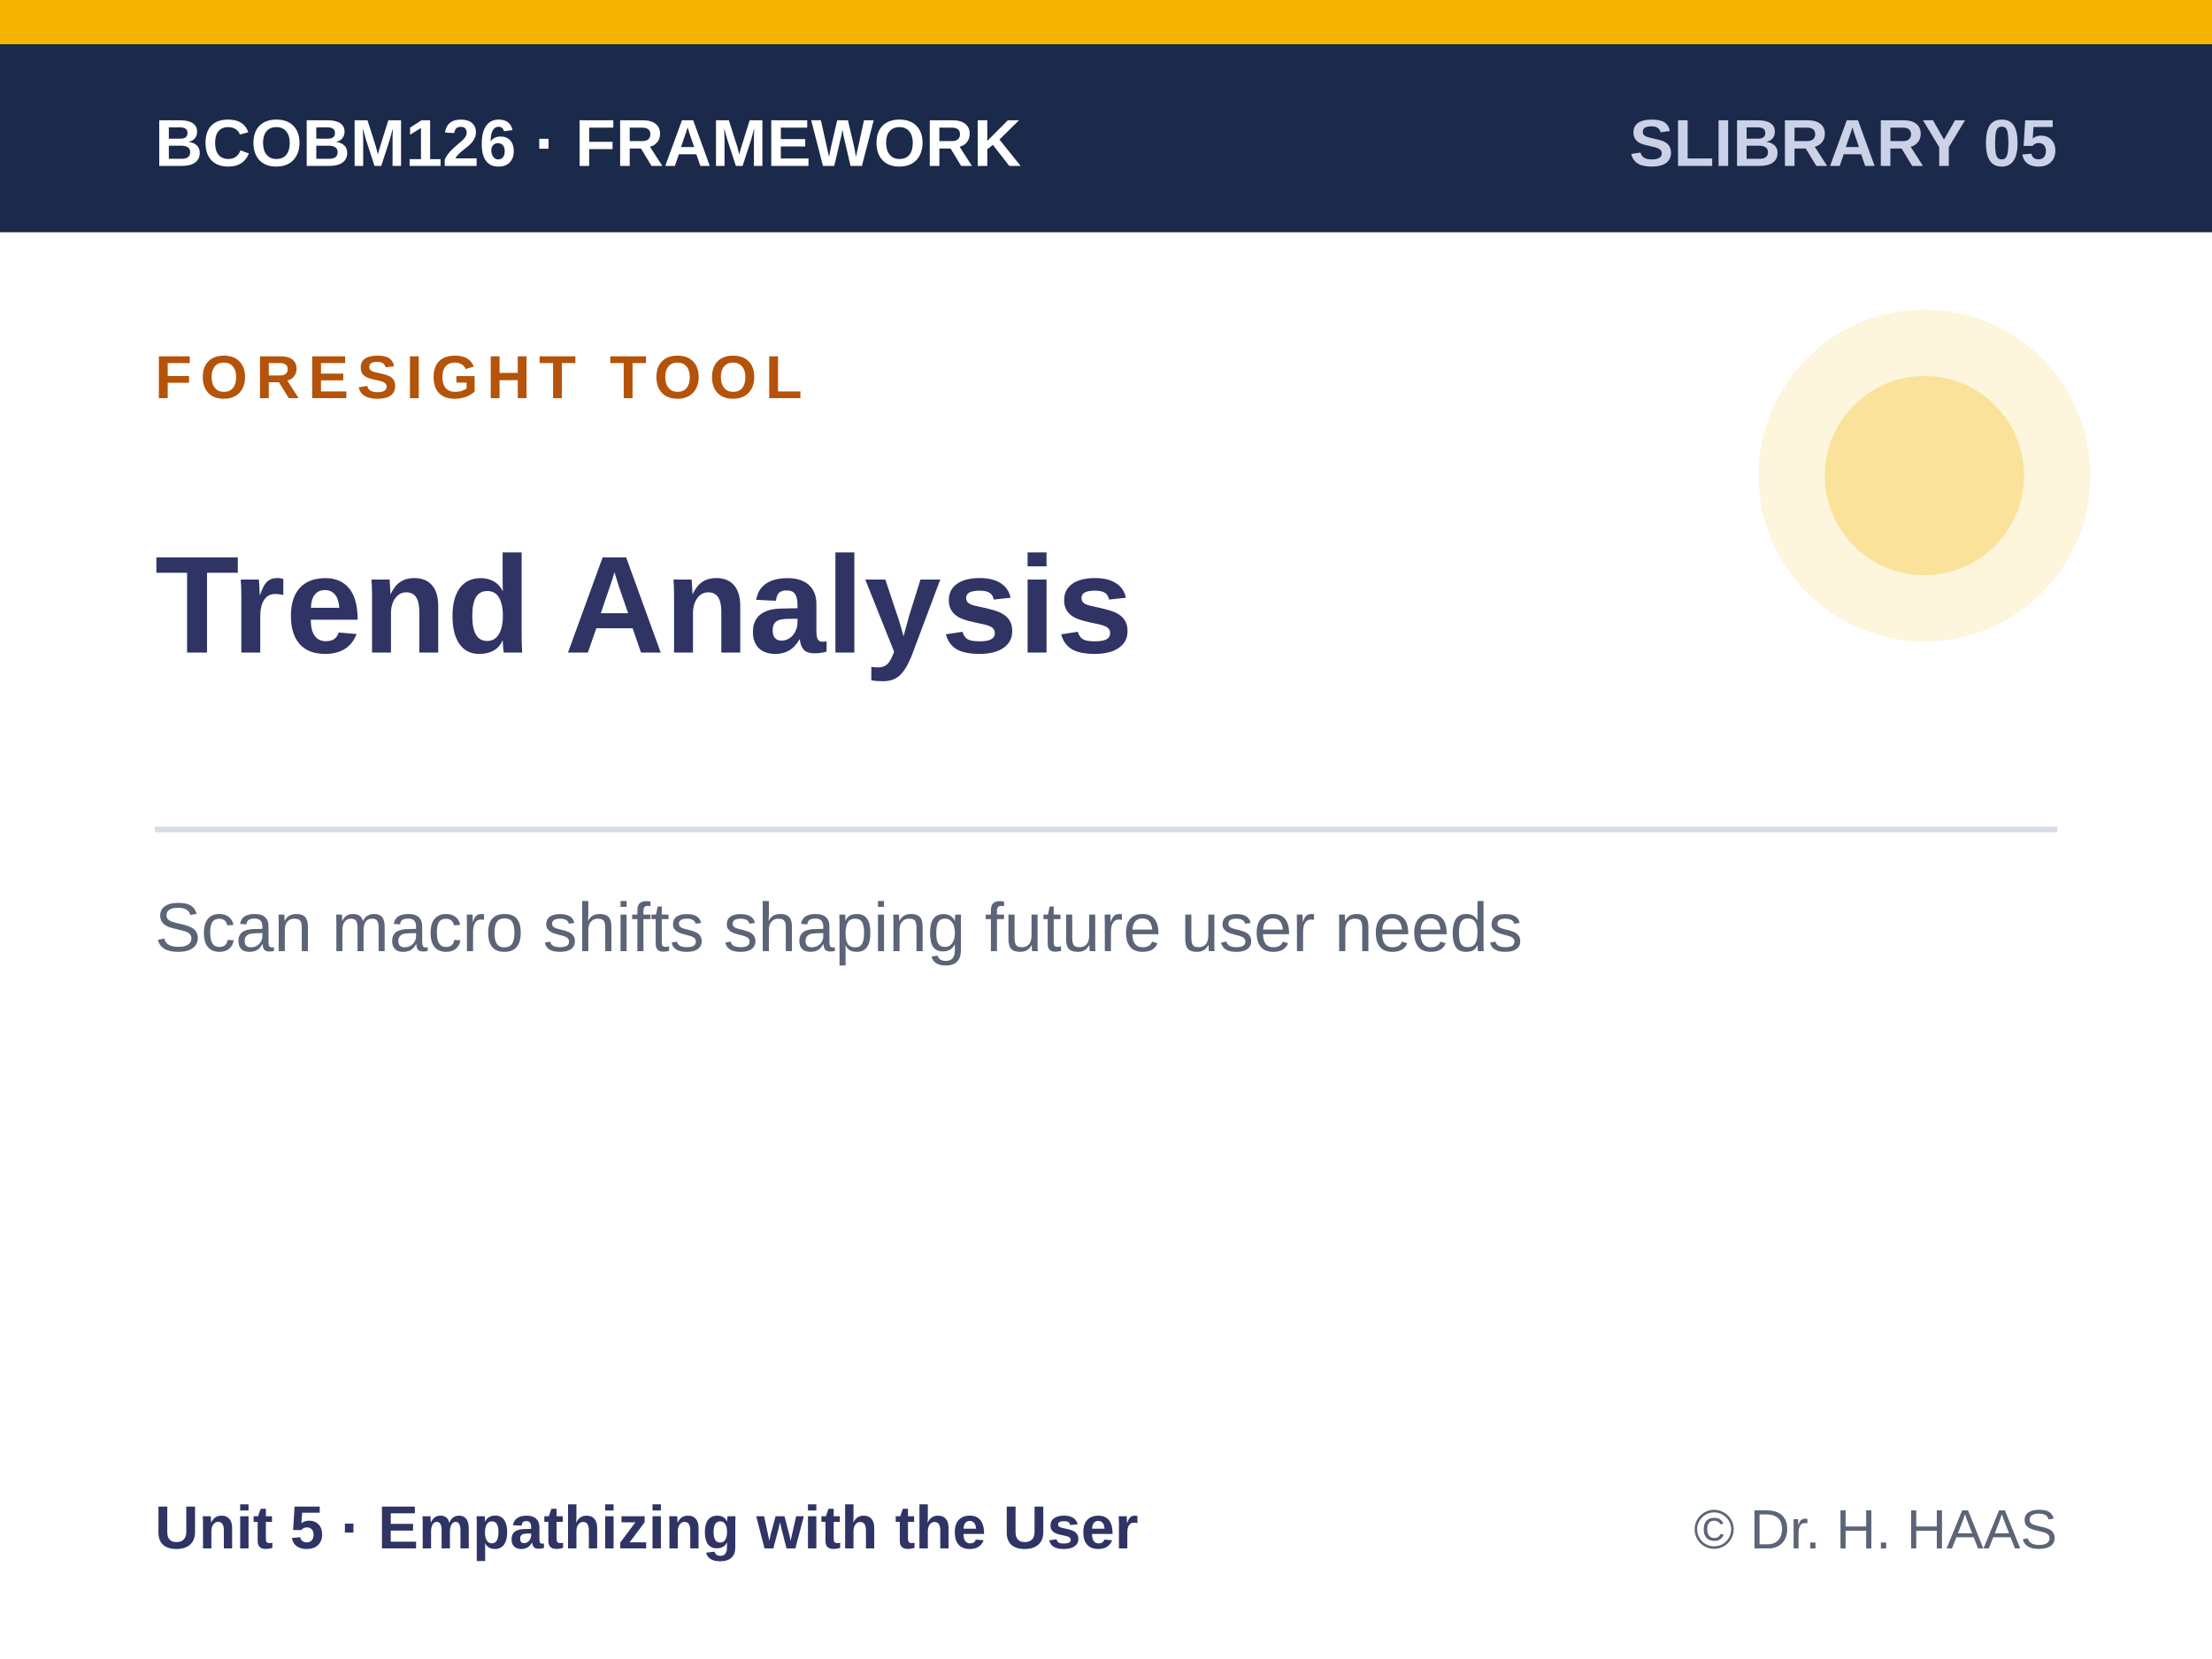
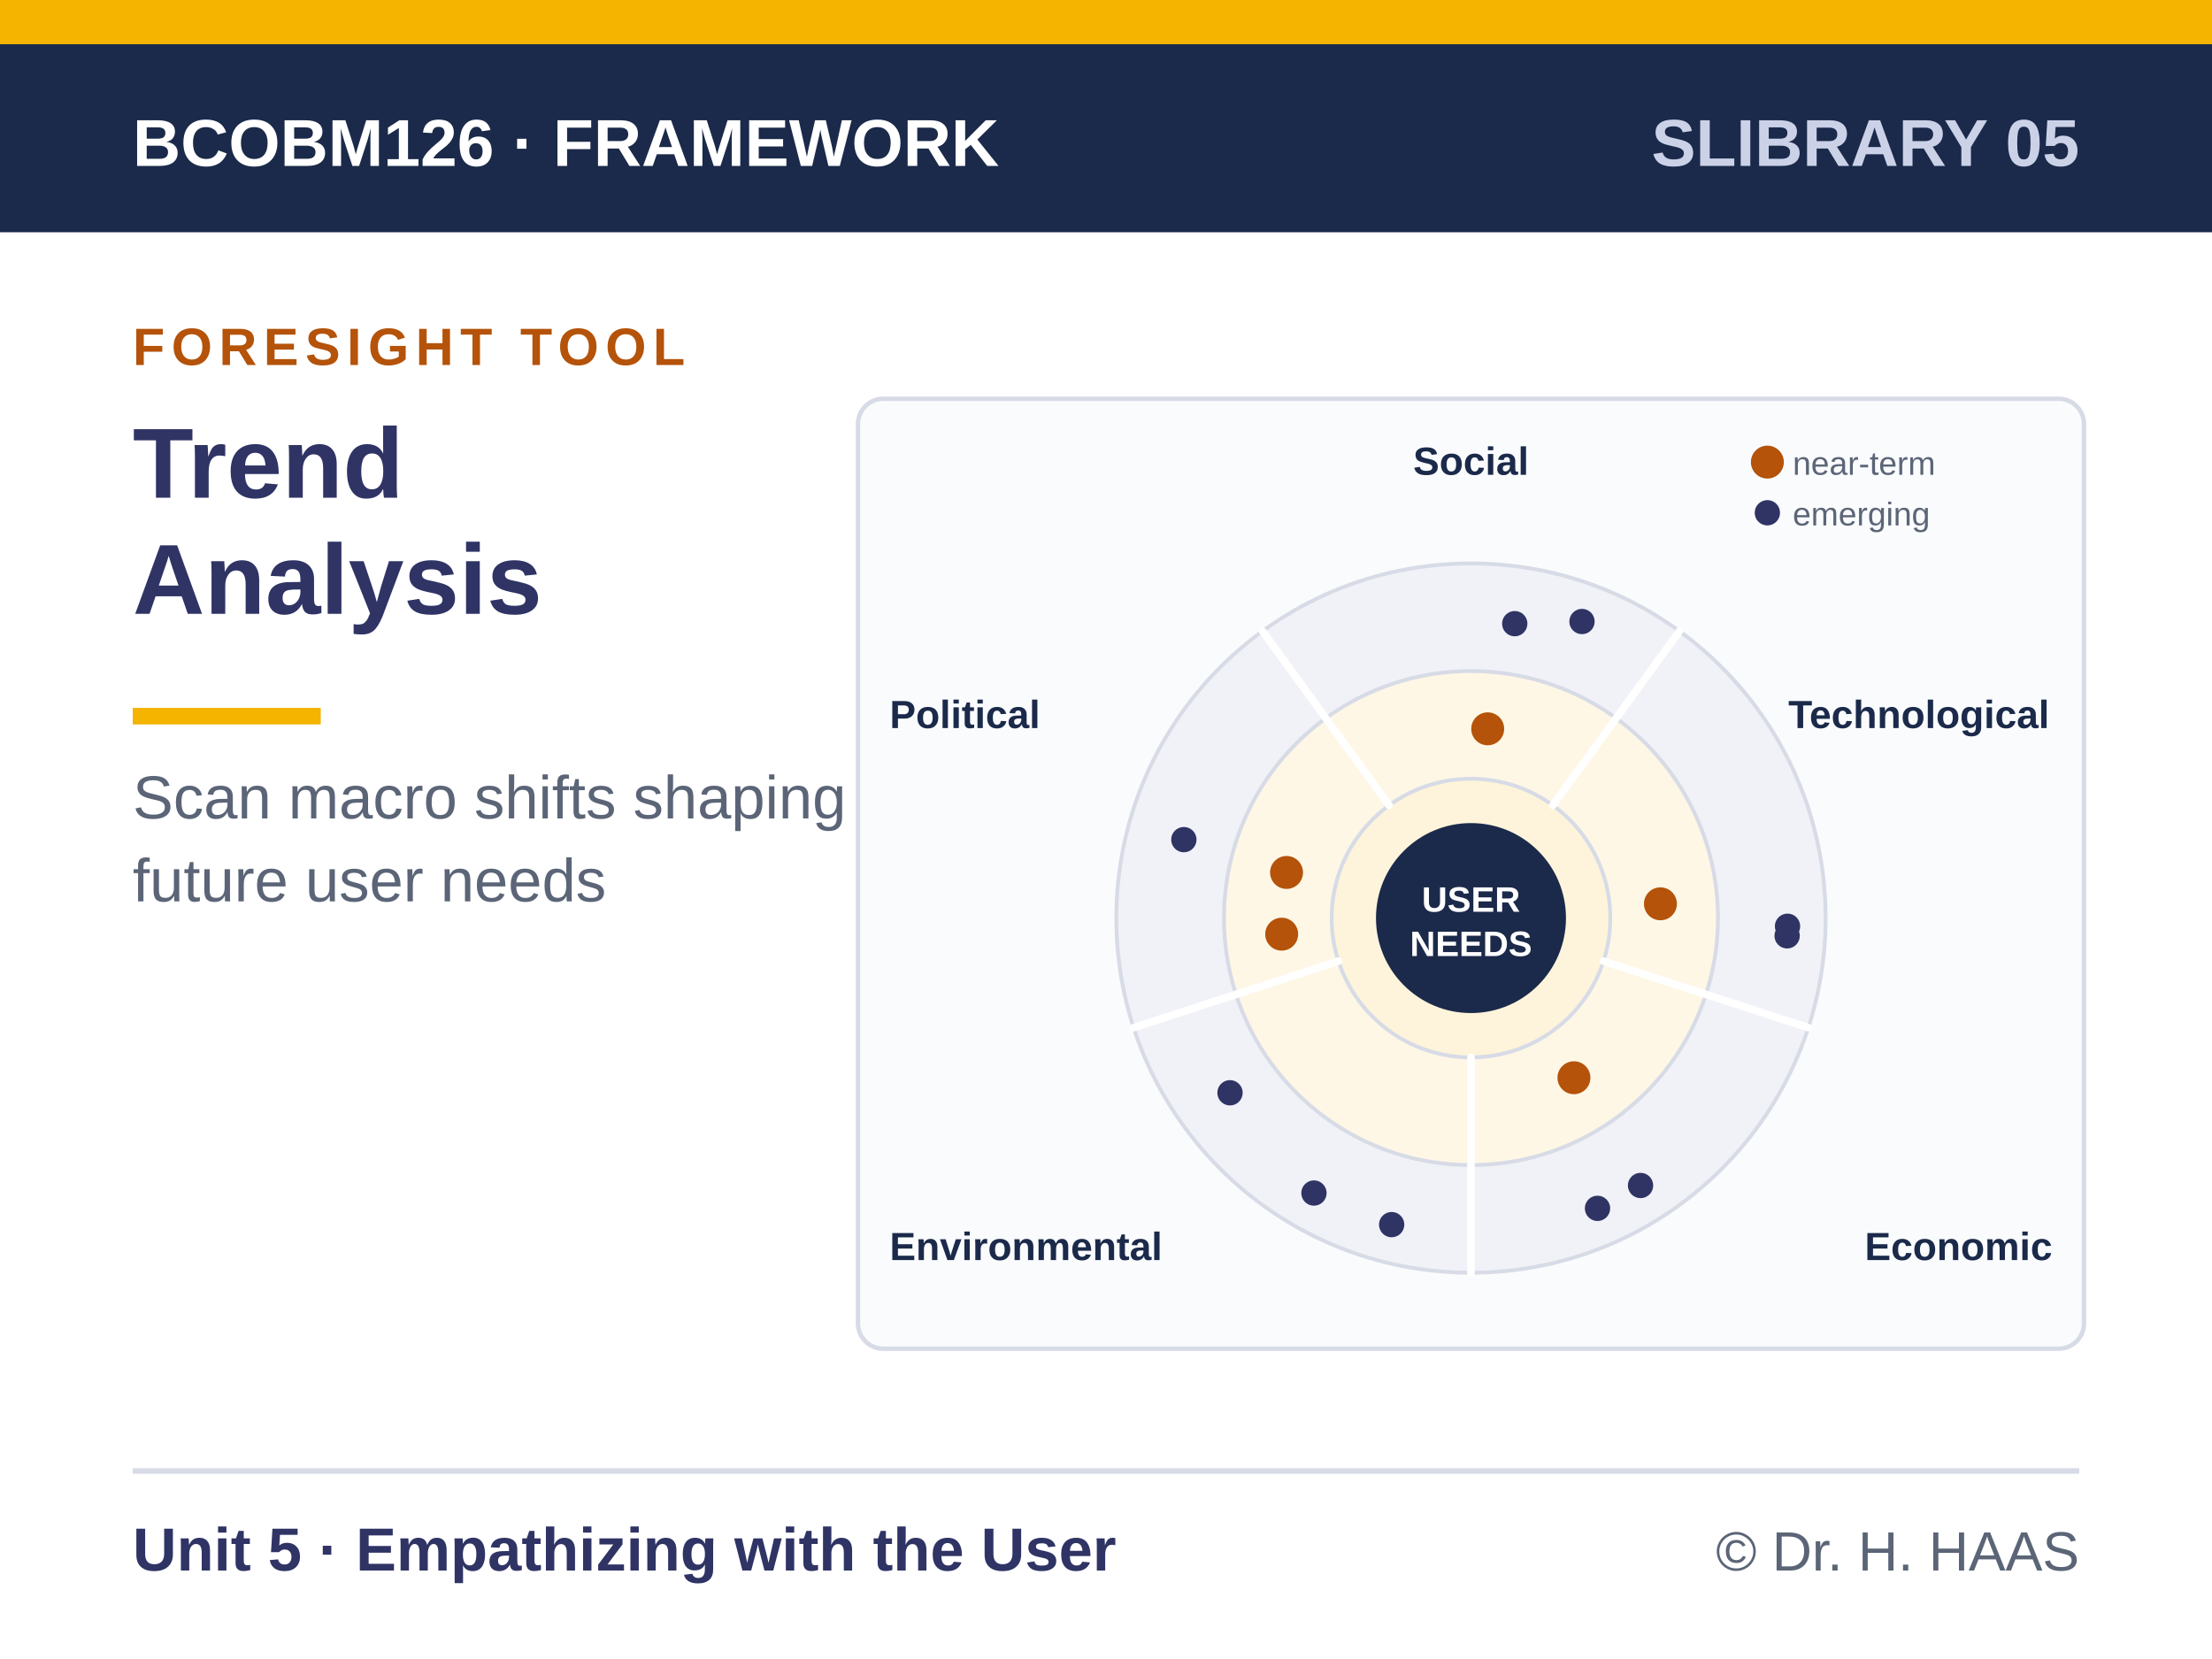
<svg xmlns="http://www.w3.org/2000/svg" viewBox="0 0 400 300" width="400" height="300" role="img" aria-label="Trend Analysis framework thumbnail">
  <rect width="400" height="300" fill="#ffffff" />
  <rect width="400" height="8" fill="#f4b400" />
  <rect x="0" y="8" width="400" height="34" fill="#1B2A4A" />
-   <text x="28" y="30" font-family="Arial, Helvetica, sans-serif" font-size="12" font-weight="700" fill="#ffffff">BCOBM126 · FRAMEWORK</text>
-   <text x="372" y="30" text-anchor="end" font-family="Arial, Helvetica, sans-serif" font-size="12" font-weight="700" fill="#cbd2e8">SLIBRARY 05</text>
-   <circle cx="348" cy="86" r="30" fill="#f4b400" opacity="0.14" />
-   <circle cx="348" cy="86" r="18" fill="#f4b400" opacity="0.30" />
-   <text x="28" y="72" font-family="Arial, Helvetica, sans-serif" font-size="11" font-weight="700" letter-spacing="1.5" fill="#B45309">FORESIGHT TOOL</text>
-   <text x="28" y="118" font-family="Arial, Helvetica, sans-serif" font-size="25" font-weight="700" fill="#2F3465">
-     <tspan x="28" dy="0">Trend Analysis</tspan>
-   </text>
-   <line x1="28" y1="150" x2="372" y2="150" stroke="#d7dbe6" stroke-width="1" />
-   <text x="28" y="172" font-family="Arial, Helvetica, sans-serif" font-size="12.5" fill="#5b6577">Scan macro shifts shaping future user needs</text>
-   <text x="28" y="280" font-family="Arial, Helvetica, sans-serif" font-size="11" font-weight="700" fill="#2F3465">Unit 5 · Empathizing with the User</text>
-   <text x="372" y="280" text-anchor="end" font-family="Arial, Helvetica, sans-serif" font-size="10" fill="#5b6577">© Dr. H. HAAS</text>
+   <text x="24" y="30" font-family="Arial, Helvetica, sans-serif" font-size="12" font-weight="700" fill="#ffffff">BCOBM126 · FRAMEWORK</text>
+   <text x="376" y="30" text-anchor="end" font-family="Arial, Helvetica, sans-serif" font-size="12" font-weight="700" fill="#cbd2e8">SLIBRARY 05</text>
+   <text x="24" y="66" font-family="Arial, Helvetica, sans-serif" font-size="9.5" font-weight="700" letter-spacing="1.2" fill="#B45309">FORESIGHT TOOL</text>
+   <text x="24" y="90" font-family="Arial, Helvetica, sans-serif" font-size="18" font-weight="700" fill="#2F3465">Trend</text>
+   <text x="24" y="111" font-family="Arial, Helvetica, sans-serif" font-size="18" font-weight="700" fill="#2F3465">Analysis</text>
+   <rect x="24" y="128" width="34" height="3" fill="#f4b400" />
+   <text x="24" y="148" font-family="Arial, Helvetica, sans-serif" font-size="11" fill="#5b6577">Scan macro shifts shaping</text>
+   <text x="24" y="163" font-family="Arial, Helvetica, sans-serif" font-size="11" fill="#5b6577">future user needs</text>
+   <svg x="154.0" y="58.0" width="224.0" height="200.0" preserveAspectRatio="xMidYMid meet" version="1.1" viewBox="0 0 195.6 152">
+     <path transform="matrix(1,0,0,-1,1,151)" d="M4 0H189.6C191.811 0 193.6 1.789 193.6 4V146C193.6 148.211 191.811 150 189.6 150H4C1.789 150 0 148.211 0 146V4C0 1.789 1.789 0 4 0Z" fill="#fafbfd" fill-rule="evenodd" />
+     <path transform="matrix(1,0,0,-1,1,151)" stroke-width=".7" stroke-linecap="butt" stroke-miterlimit="10" stroke-linejoin="miter" fill="none" stroke="#d7dbe6" d="M4 0H189.6C191.811 0 193.6 1.789 193.6 4V146C193.6 148.211 191.811 150 189.6 150H4C1.789 150 0 148.211 0 146V4C0 1.789 1.789 0 4 0Z" />
+     <path transform="matrix(1,0,0,-1,1,151)" d="M152.8 68C152.8 98.928 127.728 124 96.8 124 65.872 124 40.8 98.928 40.8 68 40.8 37.072 65.872 12 96.8 12 127.728 12 152.8 37.072 152.8 68" fill="#f1f2f7" fill-rule="evenodd" />
+     <path transform="matrix(1,0,0,-1,1,151)" stroke-width=".6" stroke-linecap="butt" stroke-miterlimit="10" stroke-linejoin="miter" fill="none" stroke="#d7dbe6" d="M152.8 68C152.8 98.928 127.728 124 96.8 124 65.872 124 40.8 98.928 40.8 68 40.8 37.072 65.872 12 96.8 12 127.728 12 152.8 37.072 152.8 68" />
+     <path transform="matrix(1,0,0,-1,1,151)" d="M135.8 68C135.8 89.539 118.339 107 96.8 107 75.261 107 57.8 89.539 57.8 68 57.8 46.461 75.261 29 96.8 29 118.339 29 135.8 46.461 135.8 68" fill="#fef7e6" fill-rule="evenodd" />
+     <path transform="matrix(1,0,0,-1,1,151)" stroke-width=".6" stroke-linecap="butt" stroke-miterlimit="10" stroke-linejoin="miter" fill="none" stroke="#d7dbe6" d="M135.8 68C135.8 89.539 118.339 107 96.8 107 75.261 107 57.8 89.539 57.8 68 57.8 46.461 75.261 29 96.8 29 118.339 29 135.8 46.461 135.8 68" />
+     <path transform="matrix(1,0,0,-1,1,151)" d="M118.8 68C118.8 80.15 108.95 90 96.8 90 84.65 90 74.8 80.15 74.8 68 74.8 55.85 84.65 46 96.8 46 108.95 46 118.8 55.85 118.8 68" fill="#fdf4db" fill-rule="evenodd" />
+     <path transform="matrix(1,0,0,-1,1,151)" stroke-width=".6" stroke-linecap="butt" stroke-miterlimit="10" stroke-linejoin="miter" fill="none" stroke="#d7dbe6" d="M118.8 68C118.8 80.15 108.95 90 96.8 90 84.65 90 74.8 80.15 74.8 68 74.8 55.85 84.65 46 96.8 46 108.95 46 118.8 55.85 118.8 68" />
+     <path transform="matrix(1,0,0,-1,1,151)" stroke-width="1.2" stroke-linecap="round" stroke-miterlimit="10" stroke-linejoin="miter" fill="none" stroke="#ffffff" d="M83.869 85.798 63.884 113.305" />
+     <text fill="#1b2a4a" xml:space="preserve" transform="matrix(1 0 -0 1 1 151)" font-size="6.2" font-family="Arial, Helvetica, sans-serif" font-weight="bold">
+       <tspan y="-138" x="87.667 91.803 95.591 99.038 100.762 104.209">Social</tspan>
+     </text>
+     <path transform="matrix(1,0,0,-1,1,151)" stroke-width="1.2" stroke-linecap="round" stroke-miterlimit="10" stroke-linejoin="miter" fill="none" stroke="#ffffff" d="M109.731 85.798 129.716 113.305" />
+     <text fill="#1b2a4a" xml:space="preserve" transform="matrix(1 0 -0 1 1 151)" font-size="6.2" font-family="Arial, Helvetica, sans-serif" font-weight="bold">
+       <tspan y="-98" x="146.911 150.699 154.147 157.594 161.382 165.17 168.958 170.682 174.47 178.258 179.982 183.429 186.876">Technological</tspan>
+     </text>
+     <path transform="matrix(1,0,0,-1,1,151)" stroke-width="1.2" stroke-linecap="round" stroke-miterlimit="10" stroke-linejoin="miter" fill="none" stroke="#ffffff" d="M117.723 61.202 150.059 50.695" />
+     <text fill="#1b2a4a" xml:space="preserve" transform="matrix(1 0 -0 1 1 151)" font-size="6.2" font-family="Arial, Helvetica, sans-serif" font-weight="bold">
+       <tspan y="-14" x="158.97 163.106 166.553 170.341 174.129 177.917 183.429 185.153">Economic</tspan>
+     </text>
+     <path transform="matrix(1,0,0,-1,1,151)" stroke-width="1.2" stroke-linecap="round" stroke-miterlimit="10" stroke-linejoin="miter" fill="none" stroke="#ffffff" d="M96.8 46V12" />
+     <text fill="#1b2a4a" xml:space="preserve" transform="matrix(1 0 -0 1 1 151)" font-size="6.2" font-family="Arial, Helvetica, sans-serif" font-weight="bold">
+       <tspan y="-14" x="5 9.135 12.924 16.371 18.094 20.506 24.294 28.083 33.594 37.042 40.83 42.894 46.342">Environmental</tspan>
+     </text>
+     <path transform="matrix(1,0,0,-1,1,151)" stroke-width="1.2" stroke-linecap="round" stroke-miterlimit="10" stroke-linejoin="miter" fill="none" stroke="#ffffff" d="M75.877 61.202 43.541 50.695" />
+     <text fill="#1b2a4a" xml:space="preserve" transform="matrix(1 0 -0 1 1 151)" font-size="6.2" font-family="Arial, Helvetica, sans-serif" font-weight="bold">
+       <tspan y="-98" x="5 9.135 12.924 14.647 16.371 18.435 20.159 23.606 27.053">Political</tspan>
+     </text>
+     <path transform="matrix(1,0,0,-1,1,151)" d="M105.711 114.489C105.711 115.594 104.816 116.489 103.711 116.489 102.607 116.489 101.711 115.594 101.711 114.489 101.711 113.385 102.607 112.489 103.711 112.489 104.816 112.489 105.711 113.385 105.711 114.489" fill="#2f3465" fill-rule="evenodd" />
+     <path transform="matrix(1,0,0,-1,1,151)" d="M102.04 97.884C102.04 99.32 100.876 100.484 99.44 100.484 98.004 100.484 96.84 99.32 96.84 97.884 96.84 96.448 98.004 95.284 99.44 95.284 100.876 95.284 102.04 96.448 102.04 97.884" fill="#b45309" fill-rule="evenodd" />
+     <path transform="matrix(1,0,0,-1,1,151)" d="M116.329 114.827C116.329 115.931 115.434 116.827 114.329 116.827 113.225 116.827 112.329 115.931 112.329 114.827 112.329 113.722 113.225 112.827 114.329 112.827 115.434 112.827 116.329 113.722 116.329 114.827" fill="#2f3465" fill-rule="evenodd" />
+     <path transform="matrix(1,0,0,-1,1,151)" d="M148.783 66.707C148.783 67.812 147.888 68.707 146.783 68.707 145.679 68.707 144.783 67.812 144.783 66.707 144.783 65.603 145.679 64.707 146.783 64.707 147.888 64.707 148.783 65.603 148.783 66.707" fill="#2f3465" fill-rule="evenodd" />
+     <path transform="matrix(1,0,0,-1,1,151)" d="M148.721 65.195C148.721 66.3 147.826 67.195 146.721 67.195 145.617 67.195 144.721 66.3 144.721 65.195 144.721 64.09 145.617 63.195 146.721 63.195 147.826 63.195 148.721 64.09 148.721 65.195" fill="#2f3465" fill-rule="evenodd" />
+     <path transform="matrix(1,0,0,-1,1,151)" d="M129.315 70.252C129.315 71.688 128.151 72.852 126.715 72.852 125.279 72.852 124.115 71.688 124.115 70.252 124.115 68.816 125.279 67.652 126.715 67.652 128.151 67.652 129.315 68.816 129.315 70.252" fill="#b45309" fill-rule="evenodd" />
+     <path transform="matrix(1,0,0,-1,1,151)" d="M115.658 42.787C115.658 44.223 114.494 45.387 113.058 45.387 111.622 45.387 110.458 44.223 110.458 42.787 110.458 41.351 111.622 40.187 113.058 40.187 114.494 40.187 115.658 41.351 115.658 42.787" fill="#b45309" fill-rule="evenodd" />
+     <path transform="matrix(1,0,0,-1,1,151)" d="M118.779 22.165C118.779 23.27 117.883 24.165 116.779 24.165 115.674 24.165 114.779 23.27 114.779 22.165 114.779 21.06 115.674 20.165 116.779 20.165 117.883 20.165 118.779 21.06 118.779 22.165" fill="#2f3465" fill-rule="evenodd" />
+     <path transform="matrix(1,0,0,-1,1,151)" d="M125.574 25.773C125.574 26.877 124.679 27.773 123.574 27.773 122.47 27.773 121.574 26.877 121.574 25.773 121.574 24.668 122.47 23.773 123.574 23.773 124.679 23.773 125.574 24.668 125.574 25.773" fill="#2f3465" fill-rule="evenodd" />
+     <path transform="matrix(1,0,0,-1,1,151)" d="M60.748 40.412C60.748 41.517 59.853 42.412 58.748 42.412 57.644 42.412 56.748 41.517 56.748 40.412 56.748 39.308 57.644 38.412 58.748 38.412 59.853 38.412 60.748 39.308 60.748 40.412" fill="#2f3465" fill-rule="evenodd" />
+     <path transform="matrix(1,0,0,-1,1,151)" d="M74.004 24.581C74.004 25.686 73.109 26.581 72.004 26.581 70.9 26.581 70.004 25.686 70.004 24.581 70.004 23.477 70.9 22.581 72.004 22.581 73.109 22.581 74.004 23.477 74.004 24.581" fill="#2f3465" fill-rule="evenodd" />
+     <path transform="matrix(1,0,0,-1,1,151)" d="M86.273 19.595C86.273 20.699 85.377 21.595 84.273 21.595 83.168 21.595 82.273 20.699 82.273 19.595 82.273 18.49 83.168 17.595 84.273 17.595 85.377 17.595 86.273 18.49 86.273 19.595" fill="#2f3465" fill-rule="evenodd" />
+     <path transform="matrix(1,0,0,-1,1,151)" d="M70.278 75.204C70.278 76.64 69.114 77.804 67.678 77.804 66.242 77.804 65.078 76.64 65.078 75.204 65.078 73.768 66.242 72.604 67.678 72.604 69.114 72.604 70.278 73.768 70.278 75.204" fill="#b45309" fill-rule="evenodd" />
+     <path transform="matrix(1,0,0,-1,1,151)" d="M69.508 65.458C69.508 66.894 68.344 68.058 66.908 68.058 65.472 68.058 64.308 66.894 64.308 65.458 64.308 64.022 65.472 62.858 66.908 62.858 68.344 62.858 69.508 64.022 69.508 65.458" fill="#b45309" fill-rule="evenodd" />
+     <path transform="matrix(1,0,0,-1,1,151)" d="M53.461 80.386C53.461 81.491 52.566 82.386 51.461 82.386 50.357 82.386 49.461 81.491 49.461 80.386 49.461 79.282 50.357 78.386 51.461 78.386 52.566 78.386 53.461 79.282 53.461 80.386" fill="#2f3465" fill-rule="evenodd" />
+     <path transform="matrix(1,0,0,-1,1,151)" d="M111.8 68C111.8 76.284 105.084 83 96.8 83 88.516 83 81.8 76.284 81.8 68 81.8 59.716 88.516 53 96.8 53 105.084 53 111.8 59.716 111.8 68" fill="#1b2a4a" fill-rule="evenodd" />
+     <text fill="#ffffff" xml:space="preserve" transform="matrix(1 0 -0 1 1 151)" font-size="5.6" font-family="Arial, Helvetica, sans-serif" font-weight="bold">
+       <tspan y="-69" x="89.022 93.065 96.8 100.535">USER</tspan>
+     </text>
+     <text fill="#ffffff" xml:space="preserve" transform="matrix(1 0 -0 1 1 151)" font-size="5.6" font-family="Arial, Helvetica, sans-serif" font-weight="bold">
+       <tspan y="-62" x="87.154 91.197 94.932 98.668 102.711">NEEDS</tspan>
+     </text>
+     <path transform="matrix(1,0,0,-1,1,151)" d="M146.2 140C146.2 141.436 145.036 142.6 143.6 142.6 142.164 142.6 141 141.436 141 140 141 138.564 142.164 137.4 143.6 137.4 145.036 137.4 146.2 138.564 146.2 140" fill="#b45309" fill-rule="evenodd" />
+     <text fill="#5b6577" xml:space="preserve" transform="matrix(1 0 -0 1 1 151)" font-size="5.2" font-family="Arial, Helvetica, sans-serif">
+       <tspan y="-138" x="147.6 150.491 153.382 156.274 158.005 159.737 161.182 164.074 165.805">near-term</tspan>
+     </text>
+     <path transform="matrix(1,0,0,-1,1,151)" d="M145.6 132C145.6 133.105 144.705 134 143.6 134 142.495 134 141.6 133.105 141.6 132 141.6 130.895 142.495 130 143.6 130 144.705 130 145.6 130.895 145.6 132" fill="#2f3465" fill-rule="evenodd" />
+     <text fill="#5b6577" xml:space="preserve" transform="matrix(1 0 -0 1 1 151)" font-size="5.2" font-family="Arial, Helvetica, sans-serif">
+       <tspan y="-130" x="147.6 150.491 154.823 157.714 159.446 162.337 163.491 166.382">emerging</tspan>
+     </text>
+   </svg>
+   <line x1="24" y1="266" x2="376" y2="266" stroke="#d7dbe6" stroke-width="1" />
+   <text x="24" y="284" font-family="Arial, Helvetica, sans-serif" font-size="11" font-weight="700" fill="#2F3465">Unit 5 · Empathizing with the User</text>
+   <text x="376" y="284" text-anchor="end" font-family="Arial, Helvetica, sans-serif" font-size="10" fill="#5b6577">© Dr. H. HAAS</text>
</svg>
